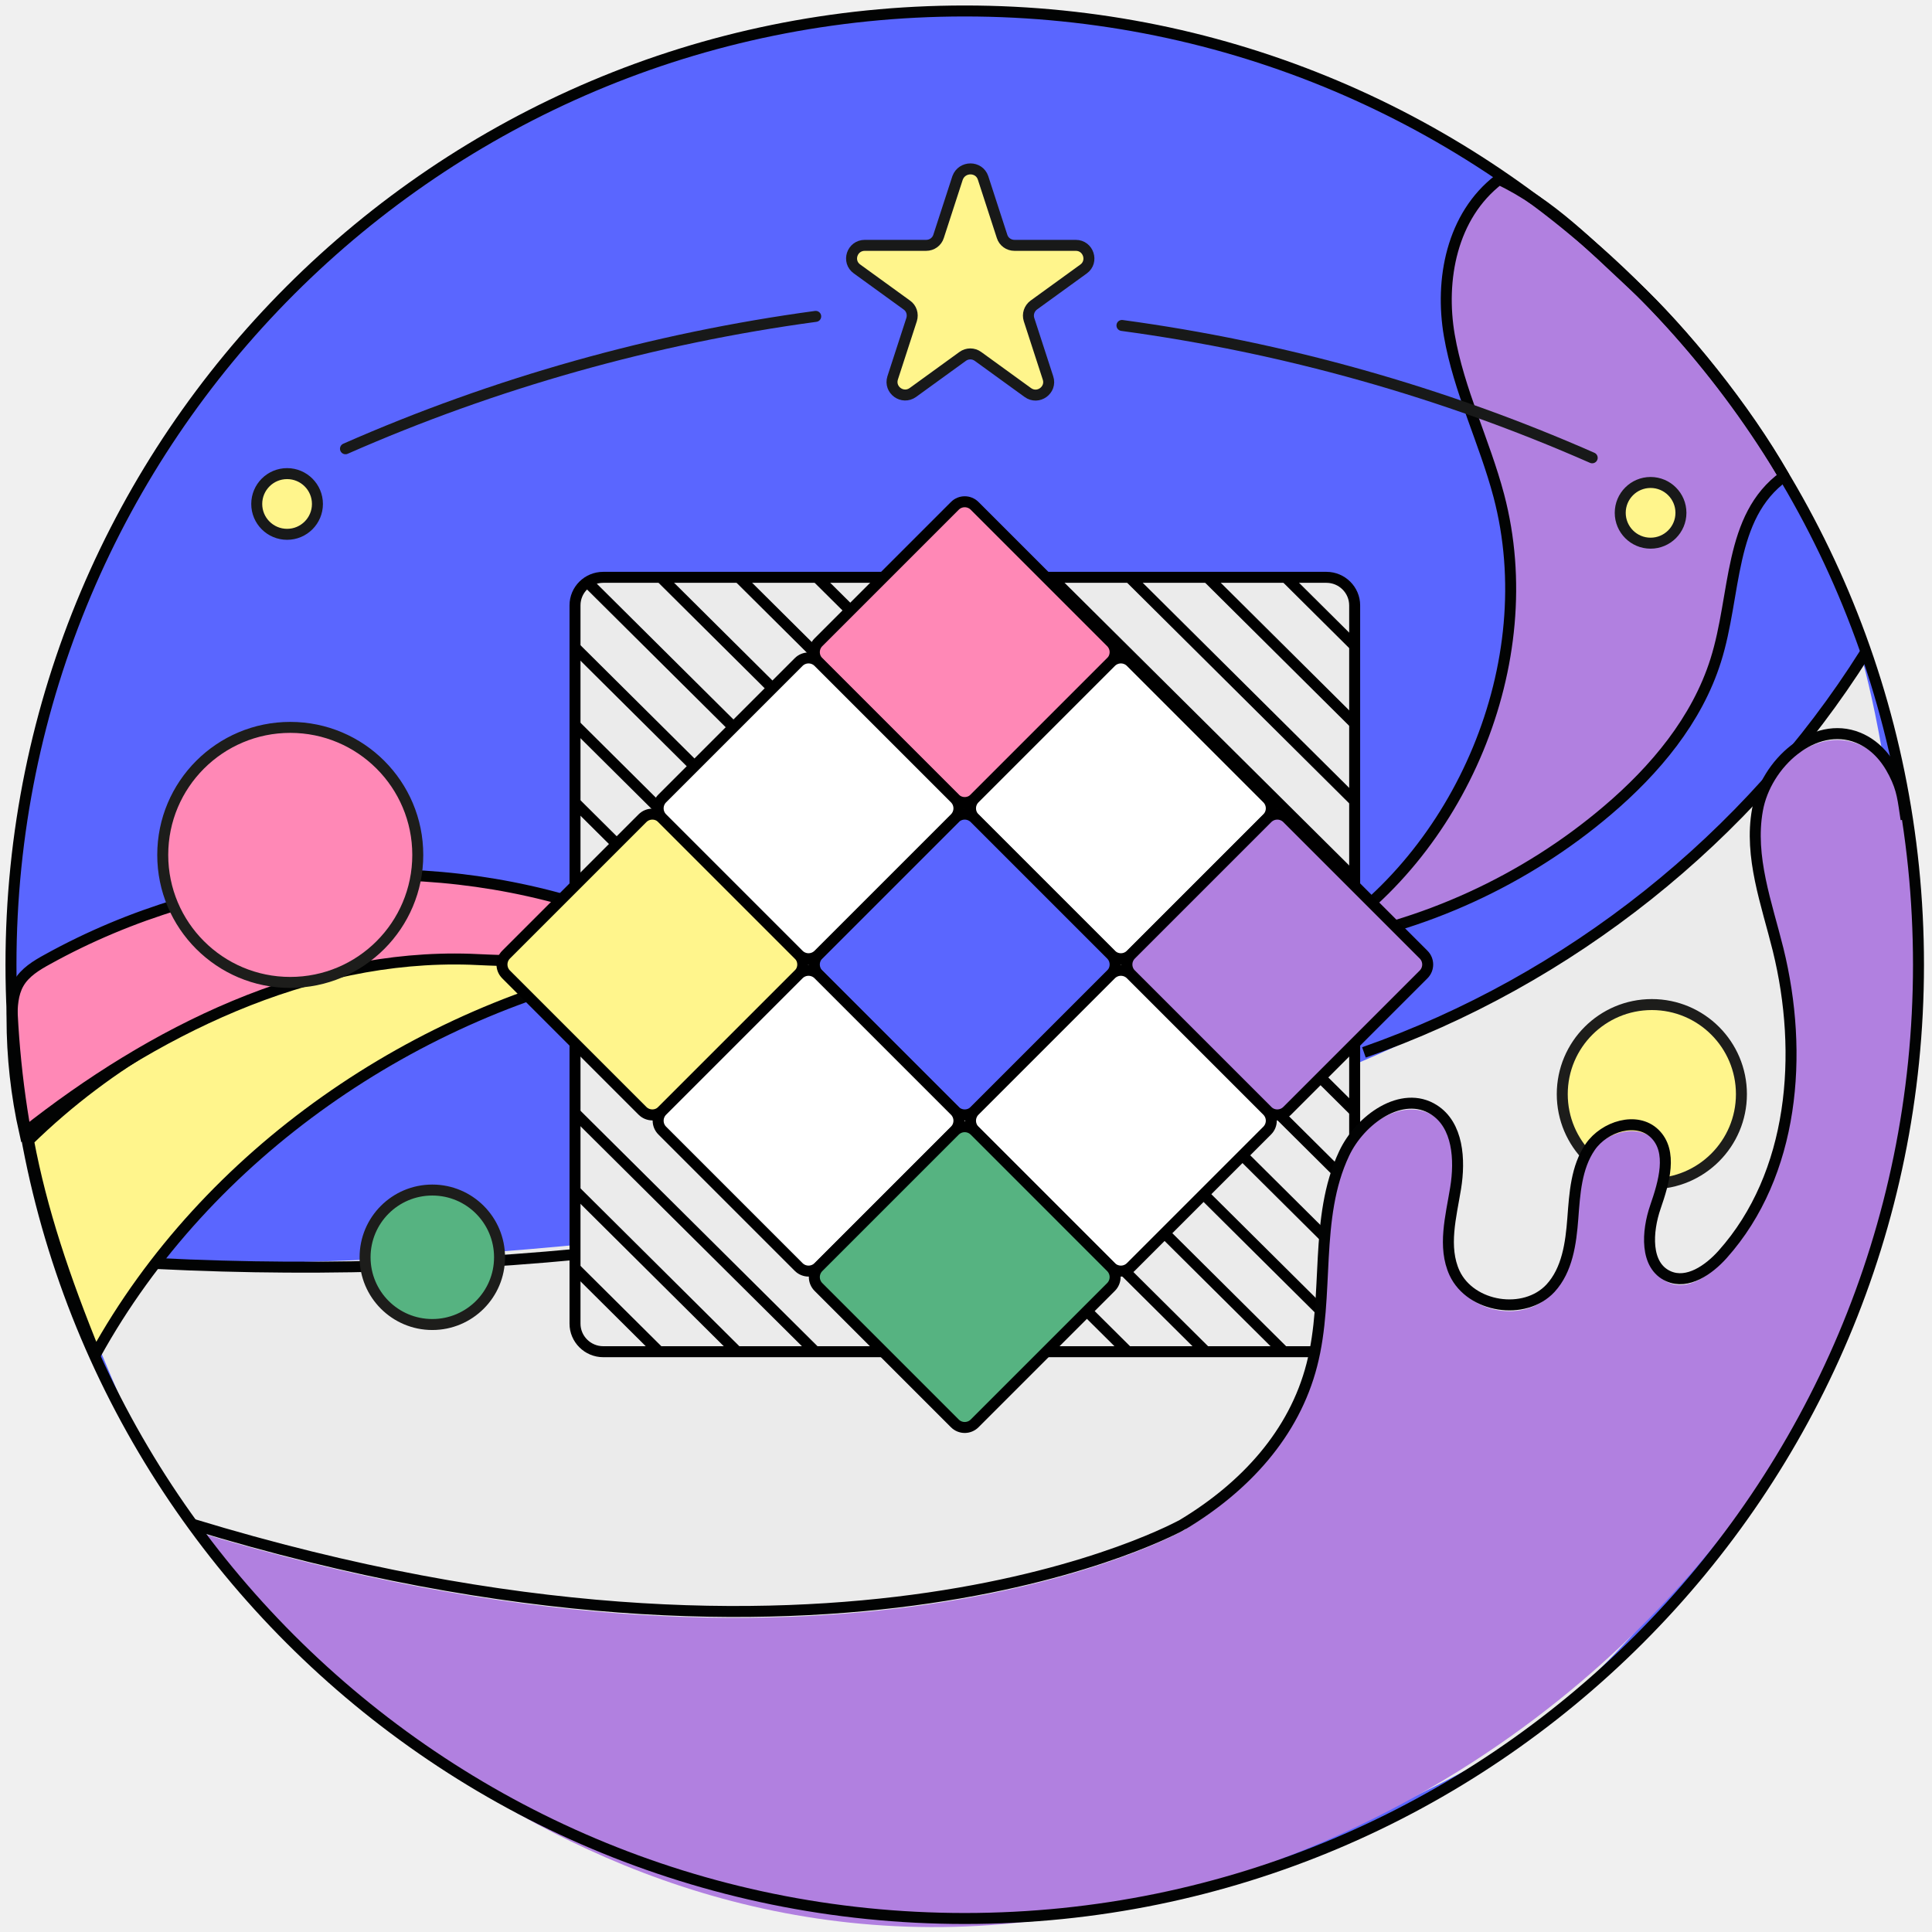
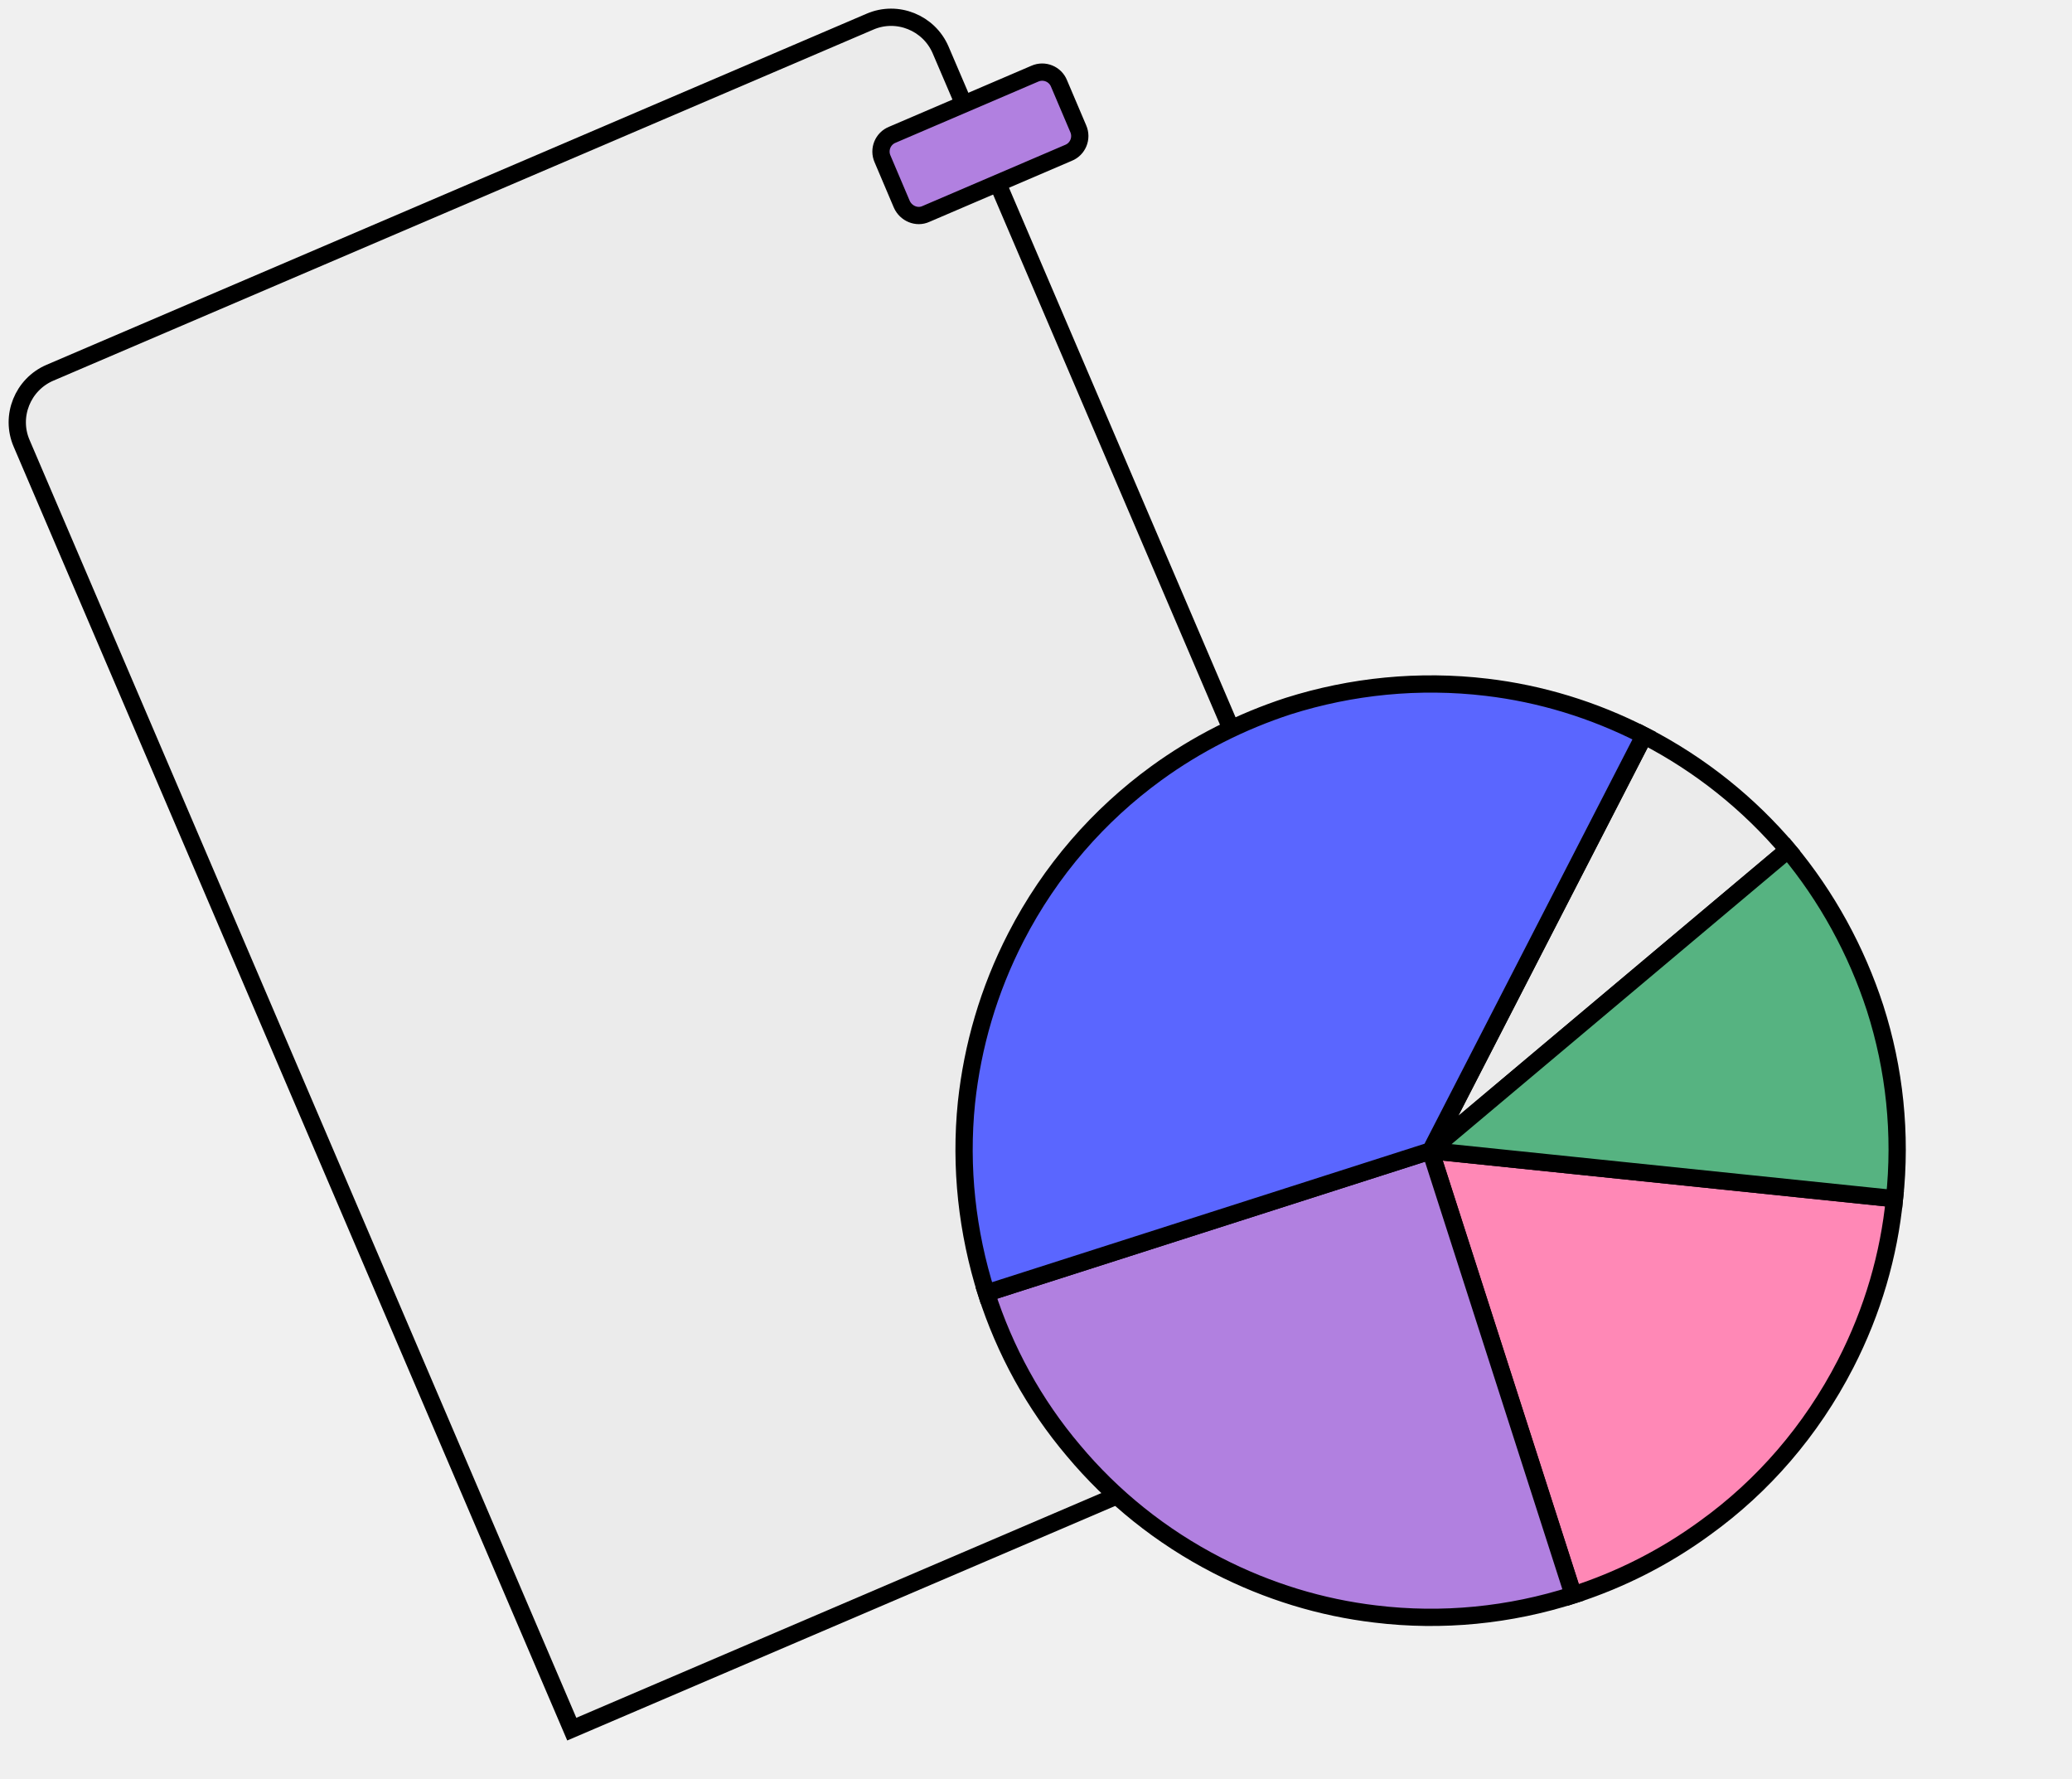
- <svg xmlns="http://www.w3.org/2000/svg" width="176" height="176" viewBox="0 0 176 176" fill="none">
-   <path d="M87.884 174.769C135.869 174.769 174.769 135.869 174.769 87.884C174.769 39.899 135.869 1 87.884 1C39.899 1 1 39.899 1 87.884C1 135.869 39.899 174.769 87.884 174.769Z" fill="#5A66FF" />
-   <path d="M6.145 114.9C6.145 114.9 132.814 121.678 169.66 60.158C169.66 60.158 184.33 110.56 153.877 142.818C153.877 142.818 145.083 154.434 136.539 159.561C127.994 164.688 111.808 171.254 111.808 171.254L96.889 174.115L76.401 173.962C76.401 173.962 51.421 167.261 45.296 163.459C39.171 159.657 26.21 149.135 26.21 149.135L13.346 132.814C13.365 132.814 7.221 119.201 6.145 114.9Z" fill="#EBEBEB" />
-   <path d="M89.555 16.207L91.283 21.526C91.437 22.025 91.897 22.351 92.416 22.351H98.003C99.155 22.351 99.635 23.83 98.714 24.502L94.182 27.785C93.76 28.093 93.587 28.63 93.741 29.11L95.469 34.429C95.834 35.523 94.566 36.445 93.626 35.754L89.094 32.47C88.672 32.163 88.115 32.163 87.692 32.47L83.161 35.754C82.22 36.426 80.972 35.523 81.318 34.429L83.046 29.11C83.199 28.611 83.027 28.073 82.604 27.785L78.073 24.502C77.132 23.83 77.612 22.351 78.783 22.351H84.371C84.889 22.351 85.35 22.025 85.504 21.526L87.232 16.207C87.635 15.113 89.19 15.113 89.555 16.207Z" fill="#FFF58C" stroke="#181919" stroke-miterlimit="10" stroke-linecap="round" stroke-linejoin="round" />
-   <path d="M31.472 40.88C45.085 34.889 59.563 30.818 74.309 28.822" stroke="#181919" stroke-miterlimit="10" stroke-linecap="round" stroke-linejoin="round" />
-   <path d="M26.153 48.675C27.68 48.675 28.918 47.438 28.918 45.91C28.918 44.383 27.68 43.145 26.153 43.145C24.626 43.145 23.388 44.383 23.388 45.91C23.388 47.438 24.626 48.675 26.153 48.675Z" fill="#FFF58C" stroke="#181919" stroke-miterlimit="10" stroke-linecap="round" stroke-linejoin="round" />
-   <path d="M5.493 114.516C21.199 115.822 37.021 115.745 52.708 114.247" stroke="#020303" stroke-miterlimit="10" />
-   <path d="M162.519 43.395C157.43 47.082 158.198 54.148 156.298 60.158C154.589 65.591 150.768 70.142 146.428 73.829C138.94 80.203 129.666 84.447 119.95 85.964C133.007 77.899 140.553 60.388 136.54 45.162C135.234 40.227 132.892 35.58 132.028 30.55C131.164 25.519 132.22 19.663 136.559 16.341C141.244 18.549 144.911 22.37 148.713 25.884C153.225 30.05 159.082 37.289 162.519 43.395Z" fill="#B180E0" stroke="#020303" stroke-miterlimit="10" stroke-linecap="round" stroke-linejoin="round" />
-   <path d="M58.219 87.884C38.788 83.526 17.34 89.478 2.594 103.898C3.784 110.234 5.858 116.417 8.7 123.387C18.819 105.05 37.943 91.993 58.219 87.884Z" fill="#FFF58C" stroke="#020303" stroke-miterlimit="10" stroke-linecap="round" stroke-linejoin="round" />
-   <path d="M145.045 41.706C131.432 35.715 116.954 31.645 102.208 29.648" stroke="#181919" stroke-miterlimit="10" stroke-linecap="round" stroke-linejoin="round" />
-   <path d="M150.364 49.482C151.891 49.482 153.129 48.244 153.129 46.717C153.129 45.19 151.891 43.952 150.364 43.952C148.837 43.952 147.599 45.19 147.599 46.717C147.599 48.244 148.837 49.482 150.364 49.482Z" fill="#FFF58C" stroke="#181919" stroke-miterlimit="10" stroke-linecap="round" stroke-linejoin="round" />
-   <path d="M54.417 82.911C38.077 77.362 19.433 79.032 4.341 87.385C3.323 87.941 2.267 88.575 1.691 89.593C1.153 90.534 1.096 91.686 1.096 92.761C1.096 96.255 1.48 99.769 2.248 103.168C13.883 93.97 28.015 86.904 42.838 87.385C45.008 87.461 47.216 87.692 49.309 87.116C51.421 86.578 53.418 84.965 54.417 82.911Z" fill="#FF88B6" stroke="#020303" stroke-miterlimit="10" />
-   <path d="M73.272 86.981L60.849 74.558C60.349 74.059 60.349 73.253 60.849 72.754L73.272 60.331C73.771 59.831 74.577 59.831 75.076 60.331L87.499 72.754C87.999 73.253 87.999 74.059 87.499 74.558L75.076 86.981C74.577 87.481 73.771 87.481 73.272 86.981Z" stroke="black" stroke-miterlimit="10" />
-   <path d="M52.382 55.147V120.583C52.382 121.985 53.534 123.137 54.955 123.137H120.833C122.254 123.137 123.406 121.985 123.406 120.583V55.147C123.406 53.745 122.254 52.593 120.833 52.593H54.955C53.534 52.593 52.382 53.726 52.382 55.147Z" fill="#EBEBEB" />
-   <mask id="mask0_525_18820" style="mask-type:luminance" maskUnits="userSpaceOnUse" x="52" y="52" width="72" height="72">
-     <path d="M52.382 55.147V120.583C52.382 121.985 53.534 123.137 54.955 123.137H120.833C122.254 123.137 123.406 121.985 123.406 120.583V55.147C123.406 53.745 122.254 52.593 120.833 52.593H54.955C53.534 52.593 52.382 53.726 52.382 55.147Z" fill="white" />
-   </mask>
-   <g mask="url(#mask0_525_18820)">
-     <path d="M17.493 87.942L87.807 157.795" stroke="black" stroke-miterlimit="10" />
-     <path d="M21.065 84.408L91.36 154.261" stroke="black" stroke-miterlimit="10" />
-     <path d="M24.617 80.876L94.912 150.728" stroke="black" stroke-miterlimit="10" />
-     <path d="M28.169 77.343L98.464 147.176" stroke="black" stroke-miterlimit="10" />
-     <path d="M31.74 73.81L102.035 143.644" stroke="black" stroke-miterlimit="10" />
-     <path d="M35.293 70.277L105.587 140.11" stroke="black" stroke-miterlimit="10" />
-     <path d="M38.845 66.743L109.14 136.577" stroke="black" stroke-miterlimit="10" />
-     <path d="M42.416 63.211L112.711 133.045" stroke="black" stroke-miterlimit="10" />
-     <path d="M45.968 59.678L116.263 129.512" stroke="black" stroke-miterlimit="10" />
-     <path d="M49.52 56.145L119.815 125.978" stroke="black" stroke-miterlimit="10" />
-     <path d="M53.073 52.593L123.387 122.446" stroke="black" stroke-miterlimit="10" />
-     <path d="M56.644 49.06L126.939 118.913" stroke="black" stroke-miterlimit="10" />
-     <path d="M60.196 45.526L130.491 115.379" stroke="black" stroke-miterlimit="10" />
-     <path d="M63.749 41.994L134.063 111.827" stroke="black" stroke-miterlimit="10" />
-     <path d="M67.32 38.461L137.614 108.295" stroke="black" stroke-miterlimit="10" />
-     <path d="M70.872 34.928L141.167 104.762" stroke="black" stroke-miterlimit="10" />
-     <path d="M74.424 31.395L144.738 101.228" stroke="black" stroke-miterlimit="10" />
-     <path d="M77.996 27.862L148.29 97.695" stroke="black" stroke-miterlimit="10" />
-     <path d="M81.548 24.329L151.843 94.163" stroke="black" stroke-miterlimit="10" />
-     <path d="M85.1 20.776L155.414 90.629" stroke="black" stroke-miterlimit="10" />
-   </g>
-   <path d="M52.382 55.147V120.583C52.382 121.985 53.534 123.137 54.955 123.137H120.833C122.254 123.137 123.406 121.985 123.406 120.583V55.147C123.406 53.745 122.254 52.593 120.833 52.593H54.955C53.534 52.593 52.382 53.726 52.382 55.147Z" stroke="black" stroke-miterlimit="10" />
-   <path d="M86.982 72.735L74.559 60.312C74.06 59.812 74.06 59.006 74.559 58.507L86.982 46.084C87.481 45.584 88.287 45.584 88.787 46.084L101.21 58.507C101.709 59.006 101.709 59.812 101.21 60.312L88.787 72.735C88.287 73.234 87.481 73.234 86.982 72.735Z" fill="#FF88B6" stroke="black" stroke-miterlimit="10" />
-   <path d="M101.21 86.962L88.787 74.539C88.287 74.04 88.287 73.234 88.787 72.734L101.21 60.311C101.709 59.812 102.515 59.812 103.014 60.311L115.437 72.734C115.937 73.234 115.937 74.04 115.437 74.539L103.014 86.962C102.515 87.462 101.709 87.462 101.21 86.962Z" fill="white" stroke="black" stroke-miterlimit="10" />
-   <path d="M115.456 101.191L103.033 88.768C102.534 88.268 102.534 87.462 103.033 86.963L115.456 74.54C115.956 74.04 116.762 74.04 117.261 74.54L129.684 86.963C130.184 87.462 130.184 88.268 129.684 88.768L117.261 101.191C116.762 101.69 115.956 101.69 115.456 101.191Z" fill="#B180E0" stroke="black" stroke-miterlimit="10" />
-   <path d="M86.982 101.191L74.559 88.768C74.06 88.268 74.06 87.462 74.559 86.963L86.982 74.54C87.481 74.04 88.287 74.04 88.787 74.54L101.21 86.963C101.709 87.462 101.709 88.268 101.21 88.768L88.787 101.191C88.287 101.69 87.481 101.69 86.982 101.191Z" fill="#5A66FF" stroke="black" stroke-miterlimit="10" />
-   <path d="M101.21 115.418L88.787 102.995C88.287 102.496 88.287 101.69 88.787 101.19L101.21 88.767C101.709 88.268 102.515 88.268 103.014 88.767L115.437 101.19C115.937 101.69 115.937 102.496 115.437 102.995L103.014 115.418C102.515 115.918 101.709 115.918 101.21 115.418Z" fill="white" stroke="black" stroke-miterlimit="10" />
-   <path d="M58.526 101.191L46.103 88.768C45.604 88.268 45.604 87.462 46.103 86.963L58.526 74.54C59.025 74.04 59.832 74.04 60.331 74.54L72.754 86.963C73.253 87.462 73.253 88.268 72.754 88.768L60.331 101.191C59.832 101.69 59.025 101.69 58.526 101.191Z" fill="#FFF58C" stroke="black" stroke-miterlimit="10" />
-   <path d="M72.754 115.418L60.331 102.995C59.831 102.496 59.831 101.69 60.331 101.19L72.754 88.767C73.253 88.268 74.059 88.268 74.558 88.767L86.981 101.19C87.481 101.69 87.481 102.496 86.981 102.995L74.558 115.418C74.059 115.918 73.253 115.918 72.754 115.418Z" fill="white" stroke="black" stroke-miterlimit="10" />
-   <path d="M86.982 129.665L74.559 117.242C74.06 116.743 74.06 115.937 74.559 115.437L86.982 103.014C87.481 102.515 88.287 102.515 88.787 103.014L101.21 115.437C101.709 115.937 101.709 116.743 101.21 117.242L88.787 129.665C88.287 130.164 87.481 130.164 86.982 129.665Z" fill="#56B381" stroke="black" stroke-miterlimit="10" />
-   <path d="M72.754 86.962L60.331 74.539C59.831 74.04 59.831 73.234 60.331 72.734L72.754 60.311C73.253 59.812 74.059 59.812 74.558 60.311L86.981 72.734C87.481 73.234 87.481 74.04 86.981 74.539L74.558 86.962C74.059 87.462 73.253 87.462 72.754 86.962Z" fill="white" />
-   <path d="M72.754 86.962L60.331 74.539C59.831 74.04 59.831 73.234 60.331 72.734L72.754 60.311C73.253 59.812 74.059 59.812 74.558 60.311L86.981 72.734C87.481 73.234 87.481 74.04 86.981 74.539L74.558 86.962C74.059 87.462 73.253 87.462 72.754 86.962Z" stroke="black" stroke-miterlimit="10" />
-   <path d="M124.252 95.871C142.953 89.324 159.313 76.306 169.873 59.543" stroke="#020303" stroke-miterlimit="10" />
-   <path d="M26.442 89.496C32.857 89.496 38.058 84.296 38.058 77.88C38.058 71.464 32.857 66.263 26.442 66.263C20.026 66.263 14.825 71.464 14.825 77.88C14.825 84.296 20.026 89.496 26.442 89.496Z" fill="#FF88B6" stroke="#1D1D1B" stroke-miterlimit="10" />
-   <path d="M39.382 120.66C42.765 120.66 45.507 117.918 45.507 114.535C45.507 111.152 42.765 108.41 39.382 108.41C35.999 108.41 33.257 111.152 33.257 114.535C33.257 117.918 35.999 120.66 39.382 120.66Z" fill="#56B381" stroke="#1D1D1B" stroke-miterlimit="10" />
-   <path d="M150.479 107.834C154.985 107.834 158.639 104.18 158.639 99.674C158.639 95.167 154.985 91.513 150.479 91.513C145.972 91.513 142.318 95.167 142.318 99.674C142.318 104.18 145.972 107.834 150.479 107.834Z" fill="#FFF58C" stroke="#1D1D1B" stroke-miterlimit="10" />
-   <path d="M174.039 76.095C173.501 72.792 172.368 69.048 169.277 67.781C165.283 66.149 160.848 70.123 160.099 74.367C159.331 78.629 160.944 82.892 161.98 87.078C164.323 96.582 163.44 107.546 156.931 114.842C155.663 116.263 153.724 117.607 151.996 116.839C149.826 115.879 150.037 112.749 150.806 110.522C151.574 108.295 152.418 105.472 150.729 103.84C149.097 102.266 146.159 103.187 144.872 105.05C143.586 106.912 143.452 109.312 143.279 111.578C143.106 113.844 142.78 116.263 141.243 117.934C138.882 120.468 133.985 119.7 132.507 116.551C131.413 114.17 132.181 111.405 132.603 108.813C133.025 106.221 132.833 103.072 130.625 101.67C127.726 99.827 123.905 102.554 122.446 105.664C119.662 111.559 121.14 118.586 119.508 124.904C117.895 131.201 113.402 136.04 107.776 139.439C107.757 139.458 76.133 157.296 17.57 139.439C17.57 139.439 48.061 182.449 96.947 174.596C137.557 168.087 157.18 140.706 162.672 131.624C164.054 129.512 165.264 127.304 166.358 125.038C173.655 109.946 176.727 92.646 174.039 76.095Z" fill="#B180E0" />
-   <path d="M173.635 74.635C173.367 72.926 173.328 71.966 172.541 70.43C171.811 68.99 170.774 67.819 169.277 67.204C165.283 65.572 160.848 69.547 160.099 73.79C159.331 78.053 160.944 82.316 161.98 86.501C164.323 96.006 163.44 106.97 156.931 114.266C155.663 115.687 153.724 117.031 151.996 116.263C149.826 115.303 150.037 112.173 150.806 109.946C151.574 107.718 152.418 104.896 150.729 103.264C149.097 101.689 146.159 102.611 144.872 104.473C143.586 106.336 143.452 108.736 143.279 111.002C143.106 113.267 142.78 115.687 141.243 117.357C138.882 119.892 133.985 119.124 132.507 115.975C131.413 113.594 132.181 110.829 132.603 108.237C133.025 105.645 132.833 102.496 130.625 101.094C127.726 99.251 123.905 101.977 122.446 105.088C119.662 110.983 121.14 118.01 119.508 124.327C117.895 130.625 113.402 135.464 107.776 138.862C107.757 138.881 76.133 156.719 17.57 138.862" stroke="#020303" stroke-miterlimit="10" />
-   <path d="M87.884 174.769C135.869 174.769 174.769 135.869 174.769 87.884C174.769 39.899 135.869 1 87.884 1C39.899 1 1 39.899 1 87.884C1 135.869 39.899 174.769 87.884 174.769Z" stroke="#020303" stroke-miterlimit="10" />
+ <svg xmlns="http://www.w3.org/2000/svg" width="120" height="103" viewBox="0 0 120 103" fill="none">
+   <path d="M33.115 100.121L1.251 25.668C0.574 24.096 1.316 22.261 2.889 21.584L50.391 1.251C51.964 0.574 53.798 1.316 54.475 2.889L86.34 77.342L33.115 100.121Z" fill="#EBEBEB" stroke="black" stroke-miterlimit="10" />
+   <path d="M52.225 11.821L51.112 9.201C50.871 8.655 51.133 8.021 51.679 7.803L59.935 4.265C60.481 4.025 61.114 4.287 61.333 4.833L62.447 7.453C62.687 7.999 62.425 8.633 61.879 8.851L53.623 12.389C53.099 12.63 52.466 12.367 52.225 11.821Z" fill="#B180E0" stroke="black" stroke-miterlimit="10" />
+   <path d="M103.553 49.214L82.872 66.599L95.219 42.594C98.501 44.282 101.308 46.561 103.553 49.214Z" fill="#EBEBEB" stroke="black" stroke-miterlimit="10" />
+   <path d="M106.886 78.976C104.888 82.86 102.087 86.061 98.768 88.455C96.443 90.158 93.85 91.476 91.114 92.353L82.861 66.667L82.881 66.629L109.72 69.406C109.4 72.655 108.464 75.907 106.886 78.976Z" fill="#FF88B6" stroke="black" stroke-miterlimit="10" />
+   <path d="M91.115 92.353C87.438 93.532 83.527 93.927 79.644 93.453C76.543 93.086 73.457 92.162 70.505 90.643C67.222 88.955 64.416 86.676 62.18 84.004C59.886 81.301 58.193 78.195 57.127 74.872L82.852 66.638L82.862 66.619L82.881 66.629L82.861 66.668L91.115 92.353Z" fill="#B180E0" stroke="black" stroke-miterlimit="10" />
+   <path d="M82.872 66.649L82.852 66.638" stroke="black" stroke-miterlimit="10" />
+   <path d="M109.721 69.406L82.881 66.629L82.862 66.619L82.872 66.6L103.553 49.214C105.818 51.926 107.521 55.062 108.596 58.366C109.728 61.895 110.125 65.66 109.721 69.406Z" fill="#56B381" stroke="black" stroke-miterlimit="10" />
+   <path d="M82.872 66.649L82.852 66.638" stroke="black" stroke-miterlimit="10" />
+   <path d="M95.218 42.594L82.851 66.638L57.127 74.872C56.014 71.352 55.588 67.597 55.973 63.84C56.323 60.582 57.248 57.349 58.837 54.261C60.835 50.377 63.655 47.186 66.955 44.782C69.309 43.07 71.892 41.771 74.608 40.884C78.275 39.724 82.186 39.329 86.098 39.794C89.2 40.161 92.286 41.086 95.218 42.594Z" fill="#5A66FF" stroke="black" stroke-miterlimit="10" />
</svg>
